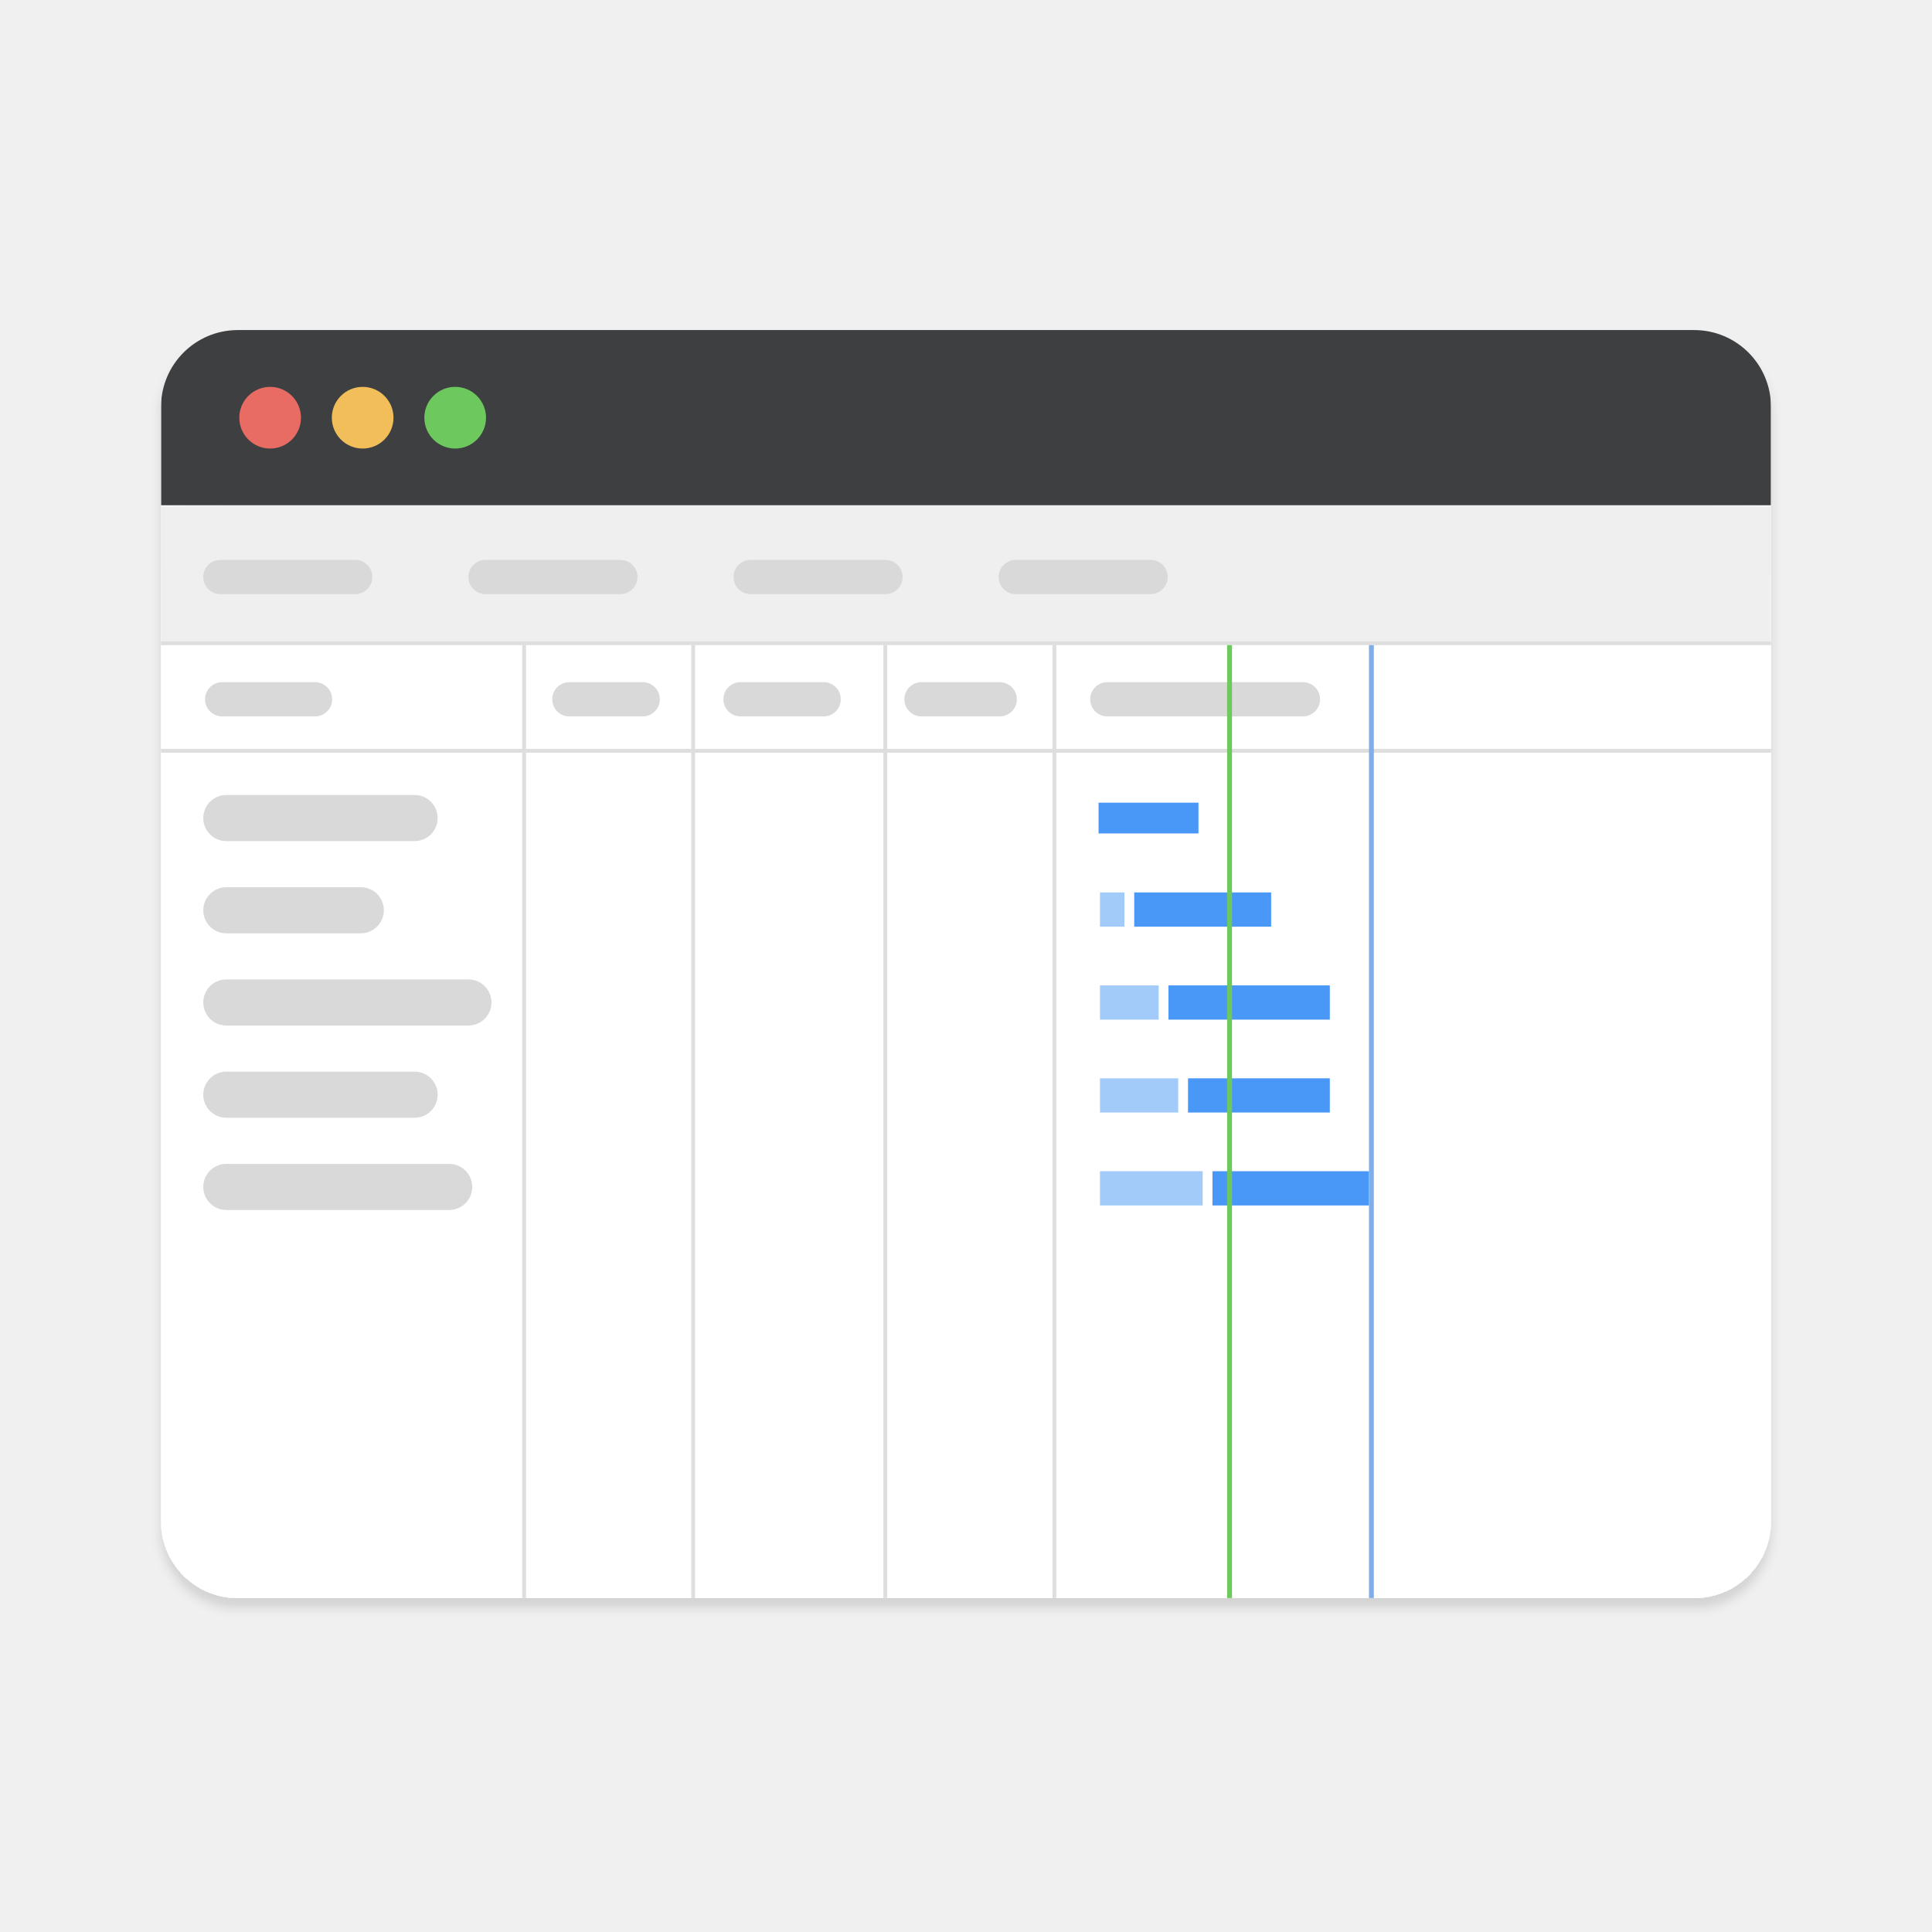
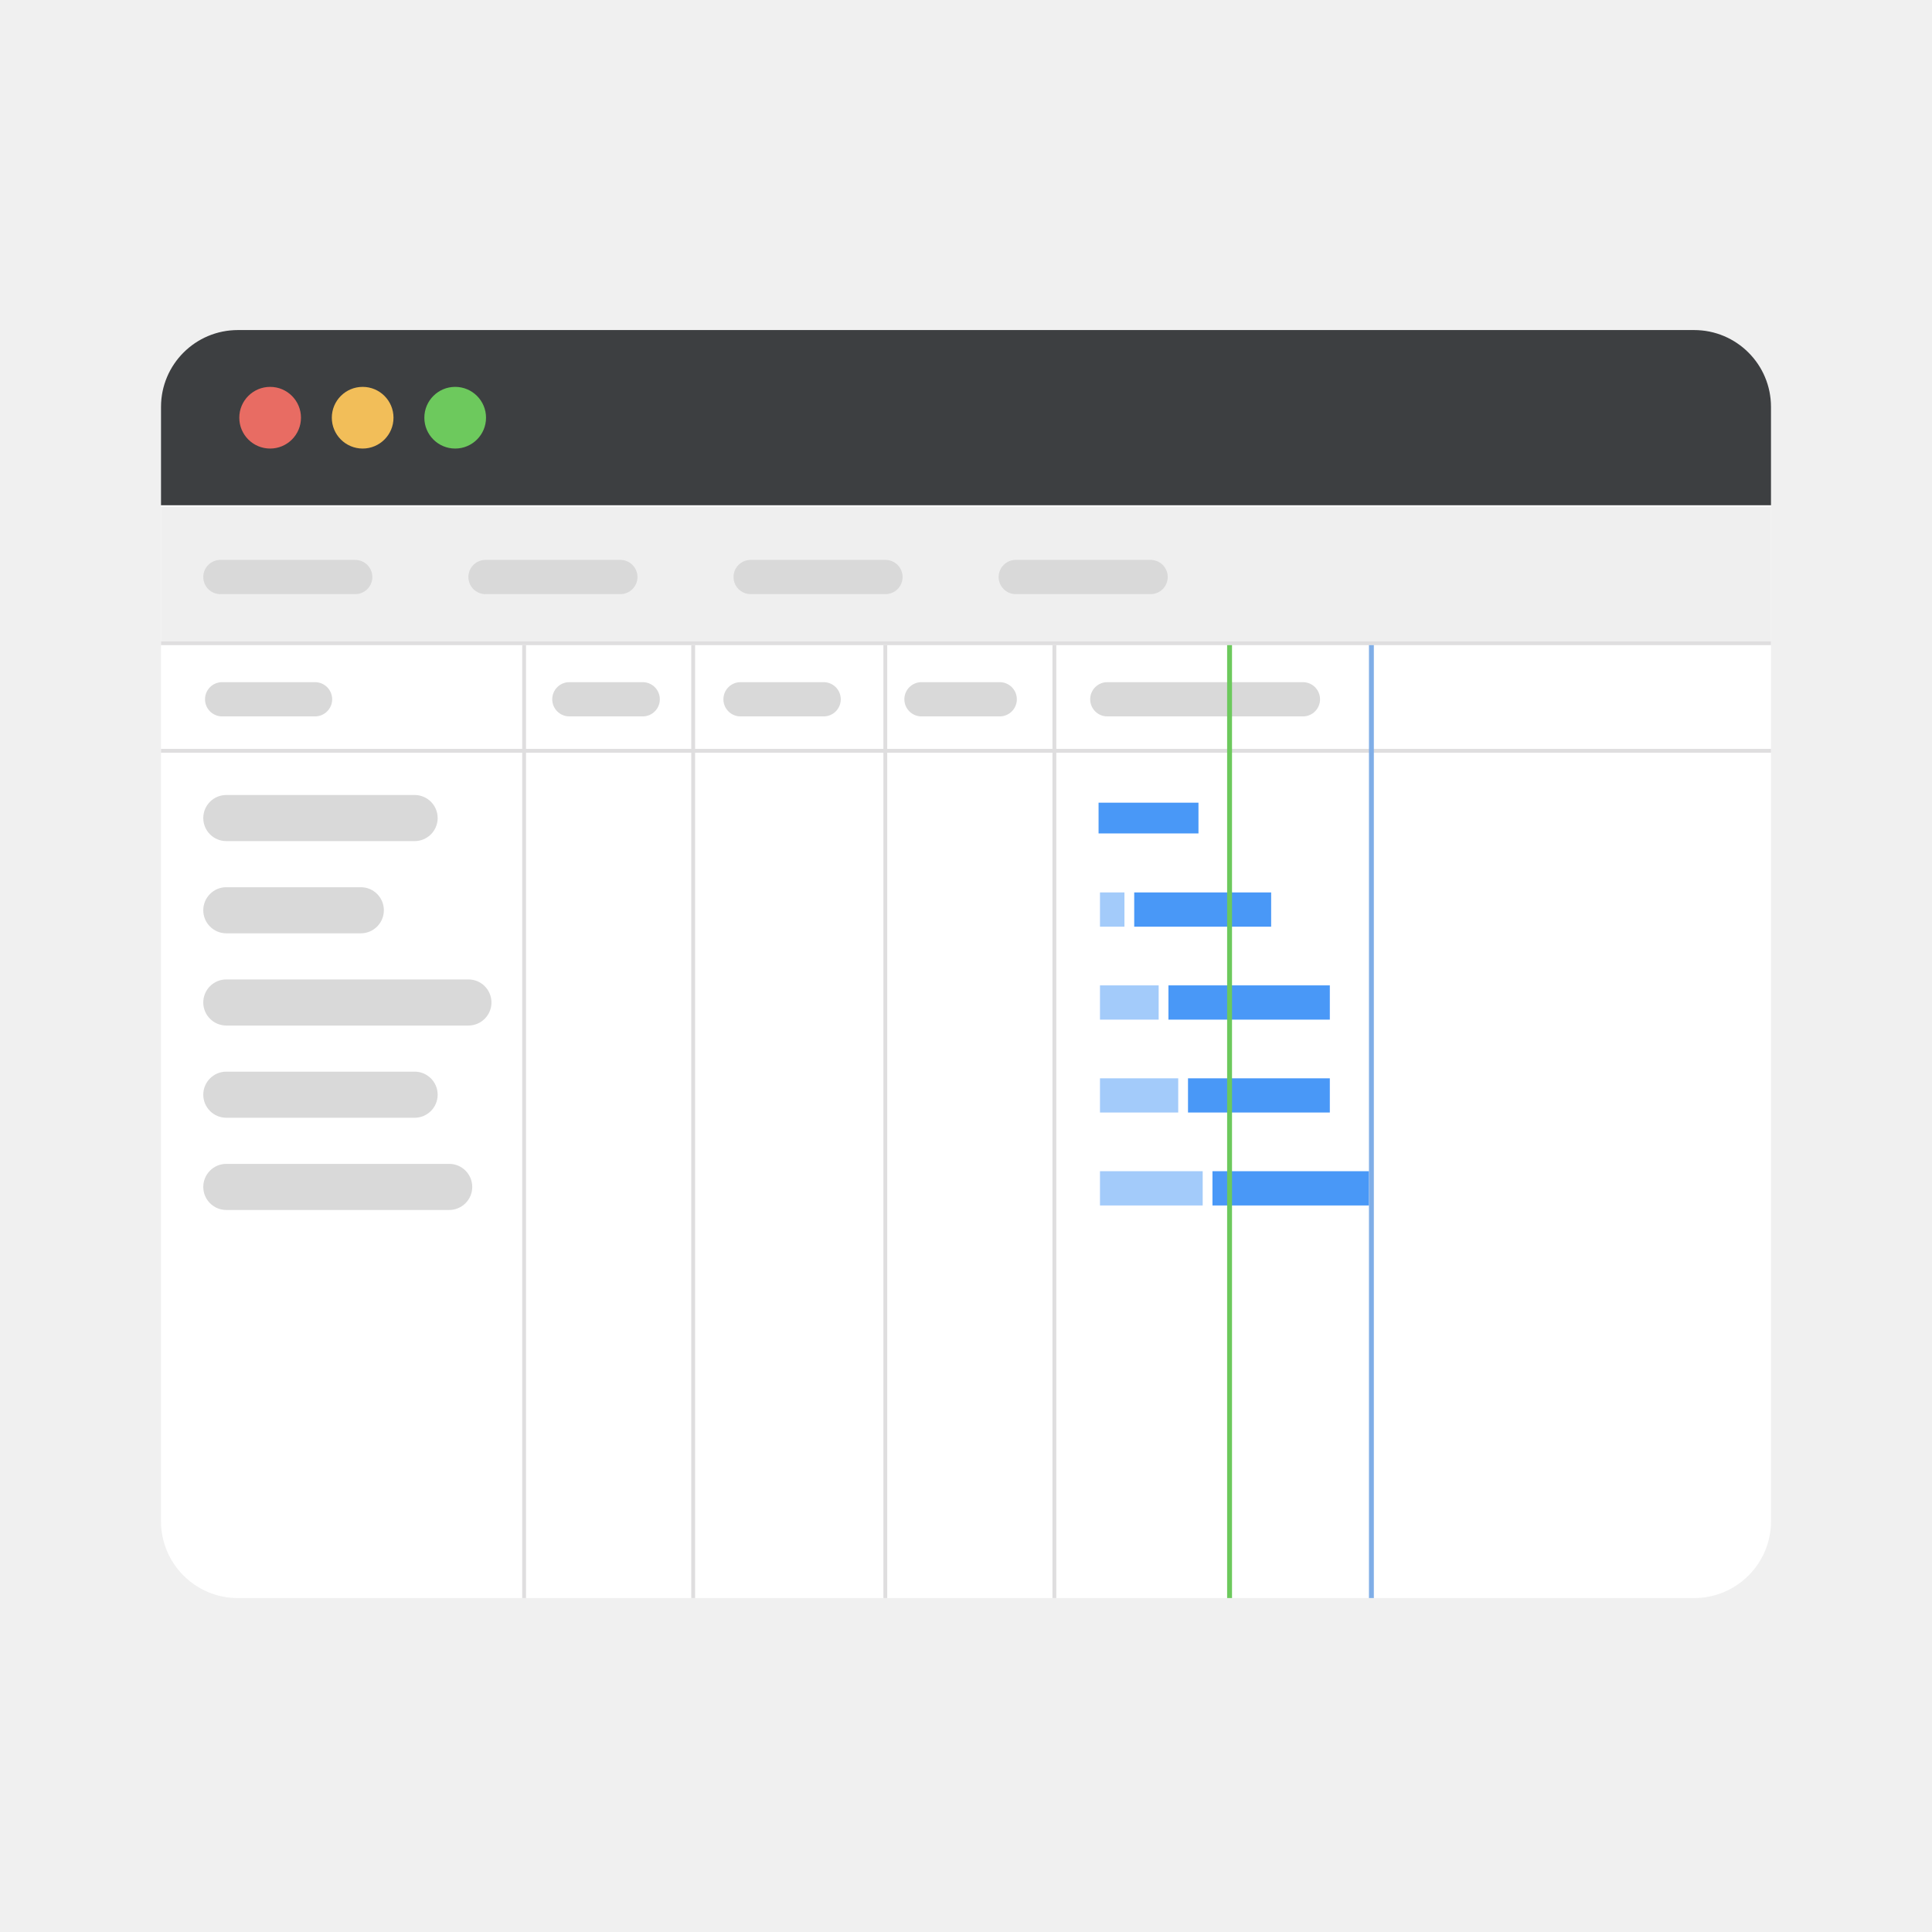
<svg xmlns="http://www.w3.org/2000/svg" fill="none" height="240" viewBox="0 0 240 240" width="240">
-   <filter id="a" color-interpolation-filters="sRGB" filterUnits="userSpaceOnUse" height="159.948" width="202.43" x="18.785" y="41">
-     <feFlood flood-opacity="0" result="BackgroundImageFix" />
-     <feColorMatrix in="SourceAlpha" result="hardAlpha" type="matrix" values="0 0 0 0 0 0 0 0 0 0 0 0 0 0 0 0 0 0 127 0" />
-     <feOffset dy="1.215" />
-     <feGaussianBlur stdDeviation=".608" />
-     <feComposite in2="hardAlpha" operator="out" />
-     <feColorMatrix type="matrix" values="0 0 0 0 0 0 0 0 0 0 0 0 0 0 0 0 0 0 0.12 0" />
-     <feBlend in2="BackgroundImageFix" mode="normal" result="effect1_dropShadow_307_6697" />
-     <feBlend in="SourceGraphic" in2="effect1_dropShadow_307_6697" mode="normal" result="shape" />
-   </filter>
-   <filter id="b" color-interpolation-filters="sRGB" filterUnits="userSpaceOnUse" height="37.231" width="215.274" x="12.363" y="35.554">
-     <feFlood flood-opacity="0" result="BackgroundImageFix" />
-     <feColorMatrix in="SourceAlpha" result="hardAlpha" type="matrix" values="0 0 0 0 0 0 0 0 0 0 0 0 0 0 0 0 0 0 127 0" />
-     <feOffset dy="2.387" />
-     <feGaussianBlur stdDeviation="3.819" />
-     <feComposite in2="hardAlpha" operator="out" />
-     <feColorMatrix type="matrix" values="0 0 0 0 0 0 0 0 0 0 0 0 0 0 0 0 0 0 0.08 0" />
-     <feBlend in2="BackgroundImageFix" mode="normal" result="effect1_dropShadow_307_6697" />
-     <feBlend in="SourceGraphic" in2="effect1_dropShadow_307_6697" mode="normal" result="shape" />
-   </filter>
-   <clipPath id="c">
+   <clipPath id="a">
    <rect height="157.518" rx="9.547" width="200" x="20" y="41" />
  </clipPath>
-   <g filter="url(#a)">
-     <g clip-path="url(#c)">
-       <rect fill="#fff" height="157.518" rx="9.547" width="200" x="20" y="41" />
-       <g filter="url(#b)">
-         <path d="m20 40.805h200v21.957h-200z" fill="#3d3f41" />
-       </g>
-       <circle cx="33.557" cy="51.89" fill="#e86c63" r="3.831" />
-       <circle cx="45.051" cy="51.89" fill="#f2be59" r="3.831" />
-       <circle cx="56.545" cy="51.89" fill="#6dc95d" r="3.831" />
-       <path d="m20 62.957h200v16.706h-200z" fill="#efefef" />
-       <path d="m20 79.902h200" stroke="#dfdedf" stroke-width=".477" />
-       <path d="m20 93.267h200" stroke="#dfdedf" stroke-width=".477" />
-       <path d="m65.107 80.141v118.377" stroke="#dfdedf" stroke-width=".477" />
-       <path d="m86.11 80.141v118.377" stroke="#dfdedf" stroke-width=".477" />
-       <path d="m109.976 80.141v118.377" stroke="#dfdedf" stroke-width=".477" />
-       <path d="m130.978 80.141v118.377" stroke="#dfdedf" stroke-width=".477" />
-       <g fill="#d9d9d9">
-         <rect height="4.253" rx="2.126" width="21.002" x="25.251" y="69.553" />
-         <rect height="4.253" rx="2.126" width="15.795" x="25.468" y="84.741" />
-         <rect height="4.253" rx="2.126" width="13.365" x="68.601" y="84.741" />
-         <rect height="4.253" rx="2.126" width="14.58" x="89.864" y="84.741" />
-         <rect height="4.253" rx="2.126" width="13.973" x="112.343" y="84.741" />
-         <rect height="4.253" rx="2.126" width="28.553" x="135.428" y="84.741" />
-         <rect height="5.728" rx="2.864" width="29.117" x="25.251" y="98.757" />
-         <rect height="5.728" rx="2.864" width="22.434" x="25.251" y="110.212" />
-         <rect height="5.728" rx="2.864" width="35.8" x="25.251" y="121.668" />
-         <rect height="5.728" rx="2.864" width="29.117" x="25.251" y="133.124" />
-         <rect height="5.728" rx="2.864" width="33.413" x="25.251" y="144.58" />
-         <rect height="4.253" rx="2.126" width="21.002" x="91.122" y="69.553" />
-         <rect height="4.253" rx="2.126" width="21.002" x="58.186" y="69.553" />
-         <rect height="4.253" rx="2.126" width="21.002" x="124.057" y="69.553" />
-       </g>
-       <path d="m136.468 99.711h12.411v3.819h-12.411z" fill="#4998f7" />
-       <path d="m140.896 110.864h17.011v4.253h-17.011z" fill="#4998f7" />
-       <path d="m136.643 110.864h3.038v4.253h-3.038z" fill="#4998f7" fill-opacity=".5" />
-       <path d="m136.643 122.407h7.29v4.253h-7.29z" fill="#4998f7" fill-opacity=".5" />
-       <path d="m136.643 133.95h9.72v4.253h-9.72z" fill="#4998f7" fill-opacity=".5" />
-       <path d="m136.643 145.493h12.758v4.253h-12.758z" fill="#4998f7" fill-opacity=".5" />
-       <path d="m145.148 122.407h20.048v4.253h-20.048z" fill="#4998f7" />
-       <path d="m147.578 133.95h17.618v4.253h-17.618z" fill="#4998f7" />
-       <path d="m150.616 145.493h19.441v4.253h-19.441z" fill="#4998f7" />
-       <path d="m170.36 80.141v118.377" stroke="#80aee7" stroke-width=".608" />
-       <path d="m152.742 80.141v118.377" stroke="#6dc95d" stroke-width=".608" />
+   <g clip-path="url(#a)">
+     <rect fill="#fff" height="157.518" rx="9.547" width="200" x="20" y="41" />
+     <path d="m20 40.805h200v21.957h-200z" fill="#3d3f41" />
+     <circle cx="33.557" cy="51.89" fill="#e86c63" r="3.831" />
+     <circle cx="45.051" cy="51.89" fill="#f2be59" r="3.831" />
+     <circle cx="56.545" cy="51.89" fill="#6dc95d" r="3.831" />
+     <path d="m20 62.957h200v16.706h-200z" fill="#efefef" />
+     <path d="m20 79.902h200" stroke="#dfdedf" stroke-width=".477" />
+     <path d="m20 93.267h200" stroke="#dfdedf" stroke-width=".477" />
+     <path d="m65.107 80.141v118.377" stroke="#dfdedf" stroke-width=".477" />
+     <path d="m86.11 80.141v118.377" stroke="#dfdedf" stroke-width=".477" />
+     <path d="m109.976 80.141v118.377" stroke="#dfdedf" stroke-width=".477" />
+     <path d="m130.978 80.141v118.377" stroke="#dfdedf" stroke-width=".477" />
+     <g fill="#d9d9d9">
+       <rect height="4.253" rx="2.126" width="21.002" x="25.251" y="69.553" />
+       <rect height="4.253" rx="2.126" width="15.795" x="25.468" y="84.741" />
+       <rect height="4.253" rx="2.126" width="13.365" x="68.601" y="84.741" />
+       <rect height="4.253" rx="2.126" width="14.58" x="89.864" y="84.741" />
+       <rect height="4.253" rx="2.126" width="13.973" x="112.343" y="84.741" />
+       <rect height="4.253" rx="2.126" width="28.553" x="135.428" y="84.741" />
+       <rect height="5.728" rx="2.864" width="29.117" x="25.251" y="98.757" />
+       <rect height="5.728" rx="2.864" width="22.434" x="25.251" y="110.212" />
+       <rect height="5.728" rx="2.864" width="35.8" x="25.251" y="121.668" />
+       <rect height="5.728" rx="2.864" width="29.117" x="25.251" y="133.124" />
+       <rect height="5.728" rx="2.864" width="33.413" x="25.251" y="144.58" />
+       <rect height="4.253" rx="2.126" width="21.002" x="91.122" y="69.553" />
+       <rect height="4.253" rx="2.126" width="21.002" x="58.186" y="69.553" />
+       <rect height="4.253" rx="2.126" width="21.002" x="124.057" y="69.553" />
    </g>
+     <g fill="#4998f7">
+       <path d="m136.468 99.711h12.411v3.819h-12.411z" />
+       <path d="m140.896 110.864h17.011v4.253h-17.011z" />
+       <path d="m136.643 110.864h3.038v4.253h-3.038z" fill-opacity=".5" />
+       <path d="m136.643 122.407h7.29v4.253h-7.29z" fill-opacity=".5" />
+       <path d="m136.643 133.95h9.72v4.253h-9.72z" fill-opacity=".5" />
+       <path d="m136.643 145.493h12.758v4.253h-12.758z" fill-opacity=".5" />
+       <path d="m145.148 122.407h20.048v4.253h-20.048z" />
+       <path d="m147.578 133.95h17.618v4.253h-17.618z" />
+       <path d="m150.616 145.493h19.441v4.253h-19.441z" />
+     </g>
+     <path d="m170.36 80.141v118.377" stroke="#80aee7" stroke-width=".608" />
+     <path d="m152.742 80.141v118.377" stroke="#6dc95d" stroke-width=".608" />
  </g>
</svg>
